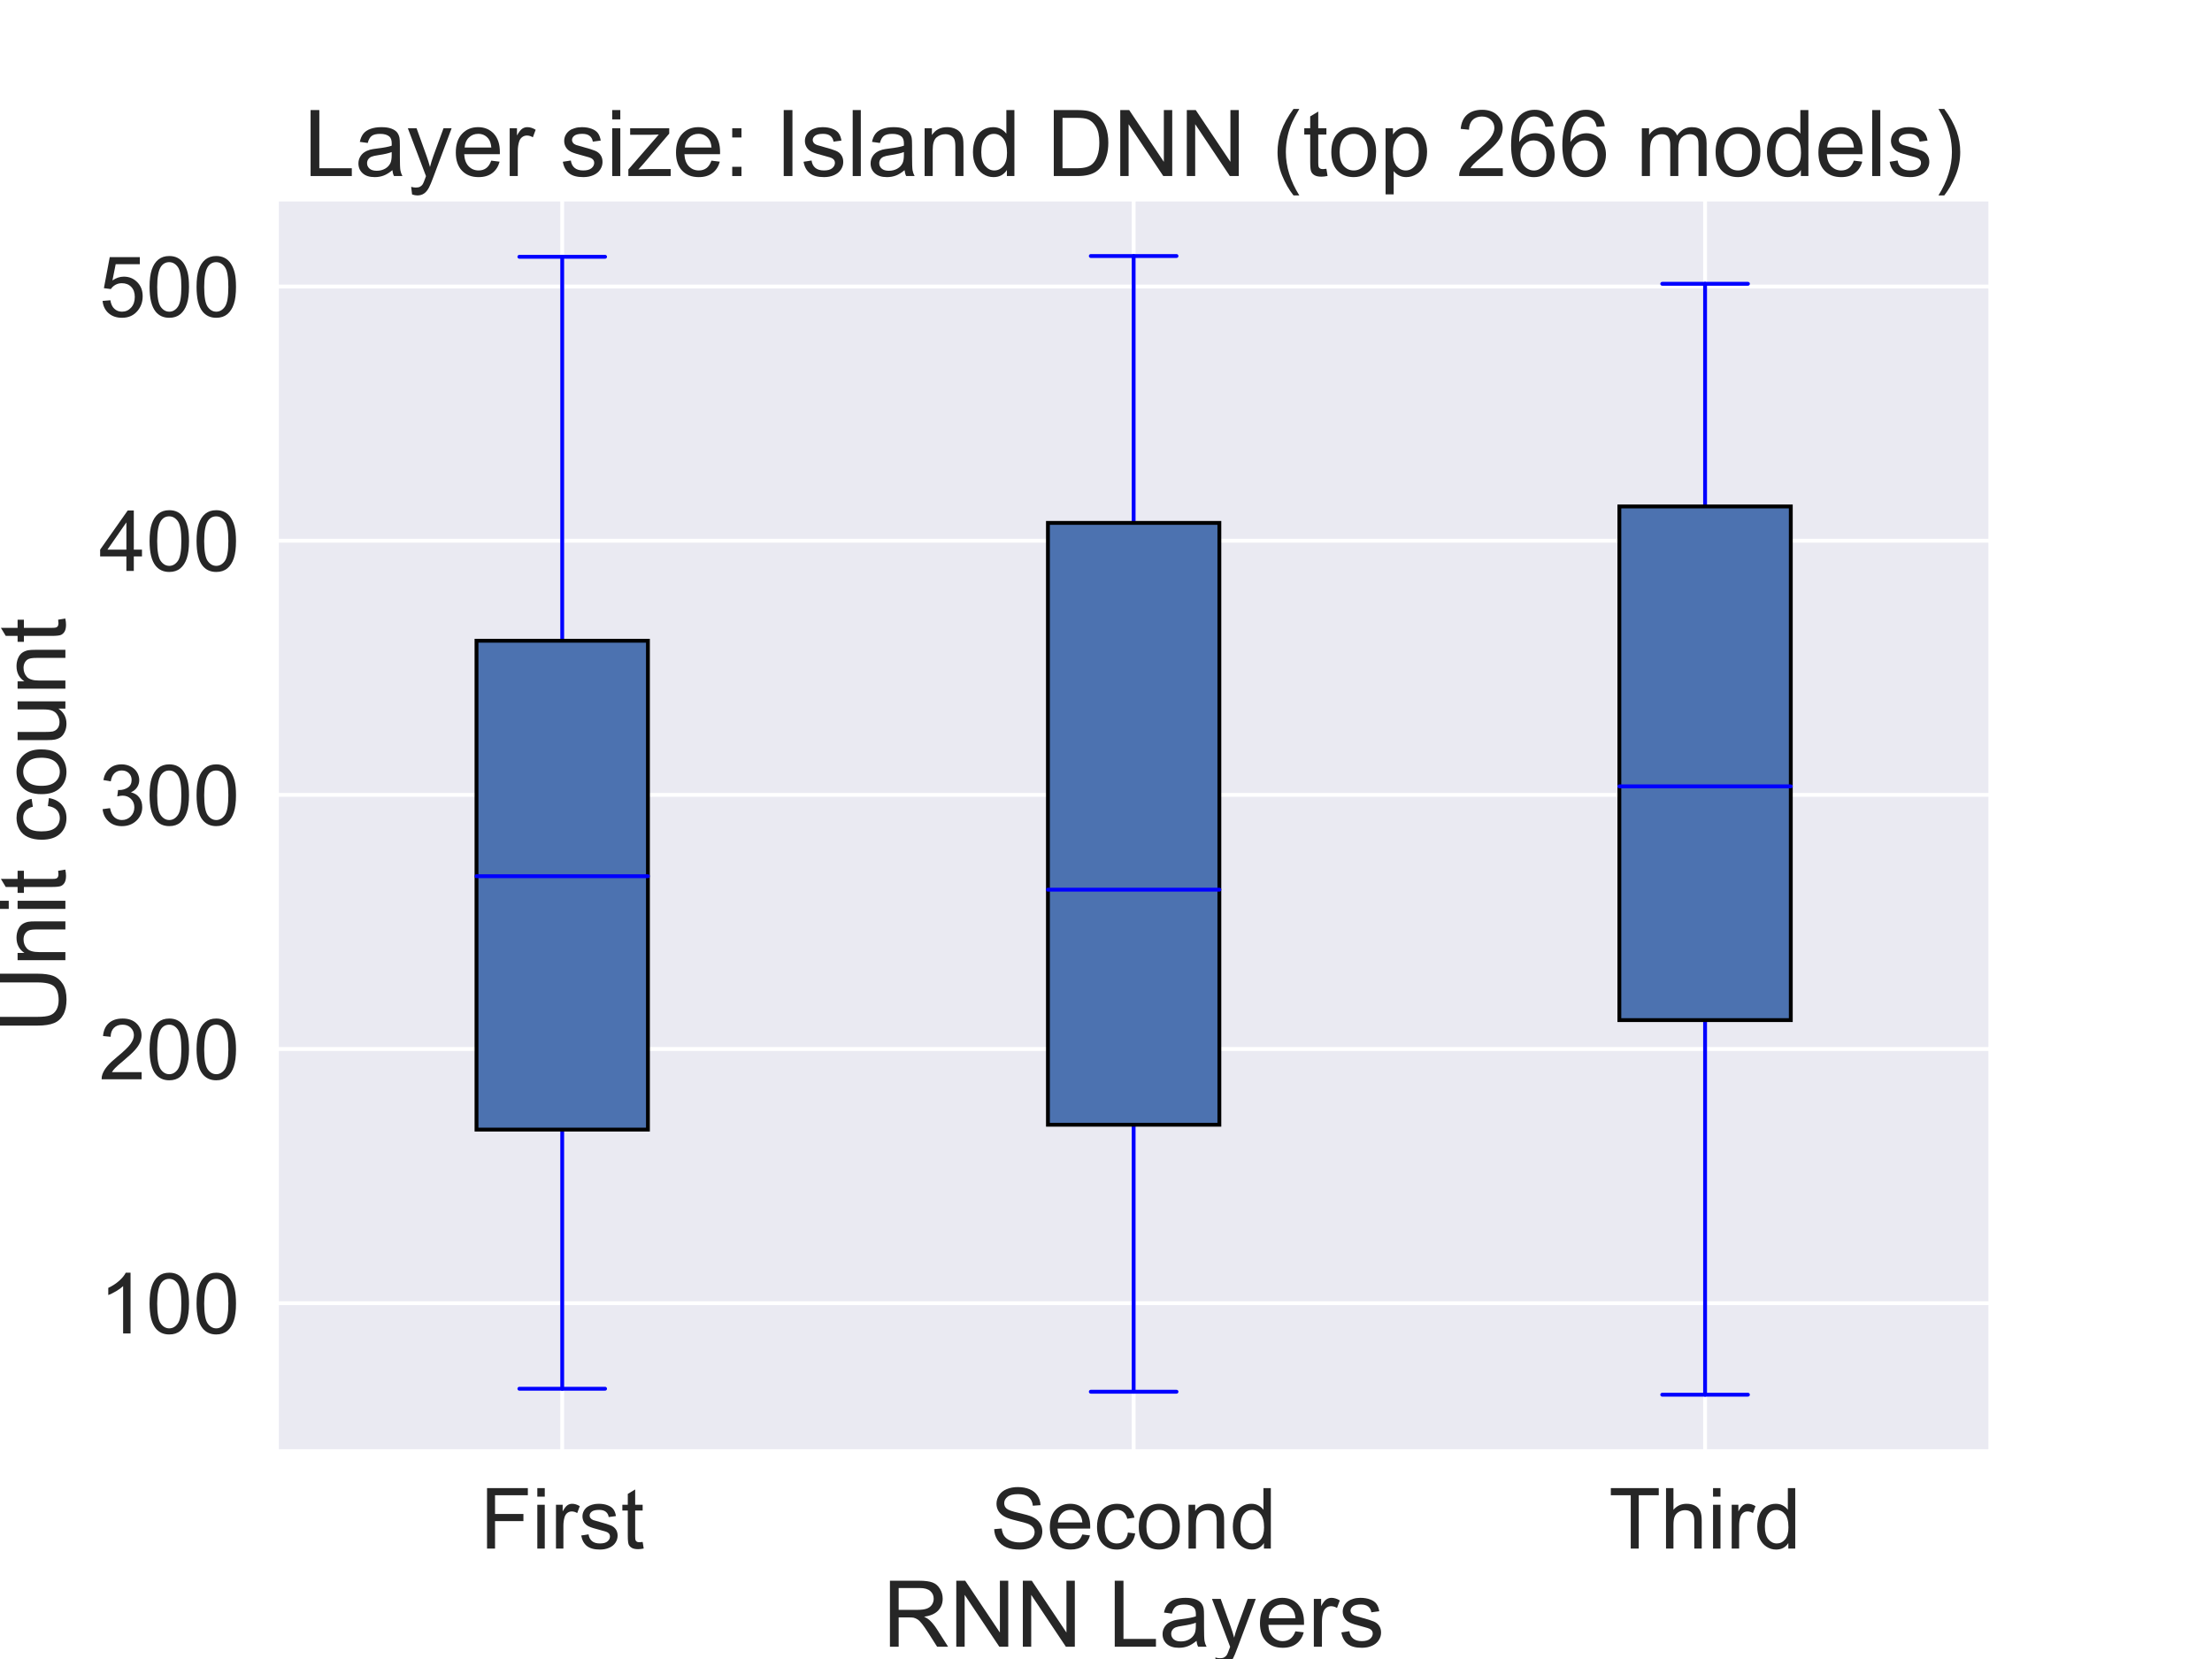
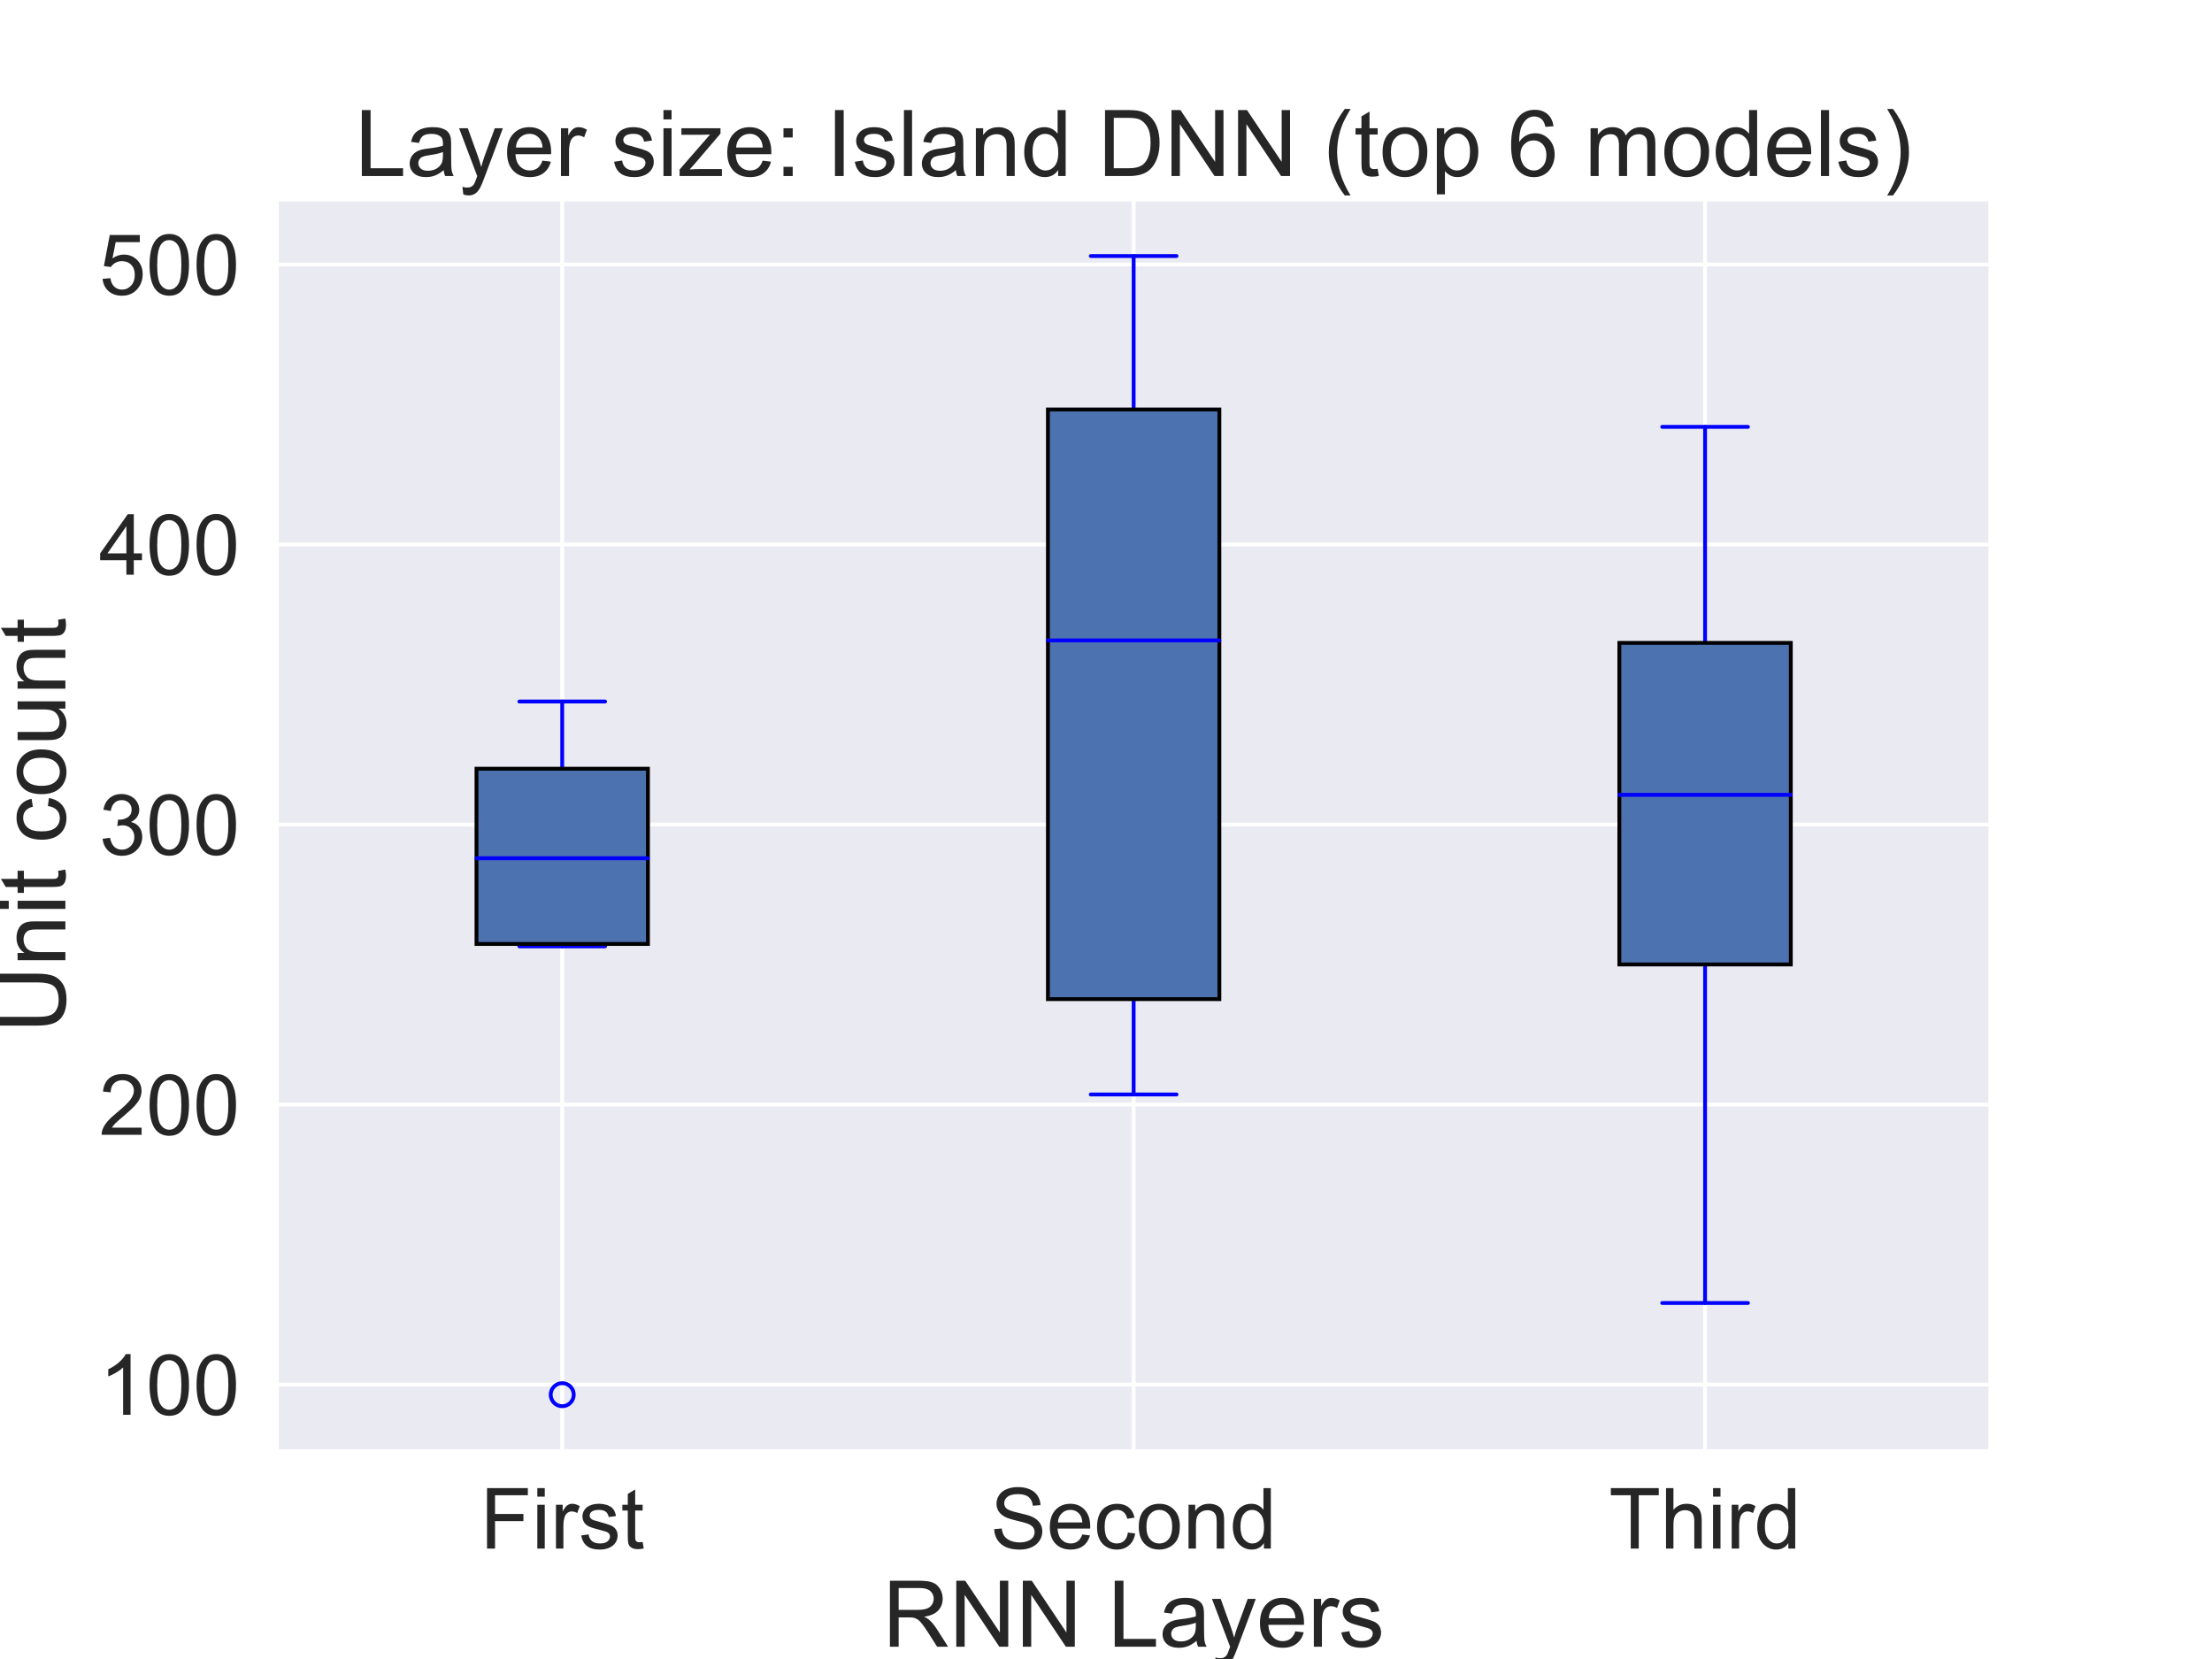
<svg xmlns="http://www.w3.org/2000/svg" xmlns:xlink="http://www.w3.org/1999/xlink" height="432pt" version="1.1" viewBox="0 0 576 432" width="576pt">
  <defs>
    <style type="text/css">*{stroke-linecap:butt;stroke-linejoin:round;}</style>
  </defs>
  <g id="figure_1">
    <g id="patch_1">
      <path d="M 0 432  L 576 432  L 576 0  L 0 0  z " style="fill:#ffffff;" />
    </g>
    <g id="axes_1">
      <g id="patch_2">
        <path d="M 72 378  L 518.4 378  L 518.4 51.84  L 72 51.84  z " style="fill:#eaeaf2;" />
      </g>
      <g id="matplotlib.axis_1">
        <g id="xtick_1">
          <g id="line2d_1">
-             <path clip-path="url(#p4e9b093d20)" d="M 146.4 378  L 146.4 51.84  " style="fill:none;stroke:#ffffff;stroke-linecap:round;" />
+             <path clip-path="url(#pc4a8651170)" d="M 146.4 378  L 146.4 51.84  " style="fill:none;stroke:#ffffff;stroke-linecap:round;" />
          </g>
          <g id="text_1">
            <g style="fill:#262626;" transform="translate(125.0187 403.2472)scale(0.22 -0.22)">
              <defs>
                <path d="M 8.203 0  L 8.203 71.578  L 56.5 71.578  L 56.5 63.141  L 17.672 63.141  L 17.672 40.969  L 51.266 40.969  L 51.266 32.516  L 17.672 32.516  L 17.672 0  z " id="ArialMT-70" />
                <path d="M 6.641 61.469  L 6.641 71.578  L 15.438 71.578  L 15.438 61.469  z M 6.641 0  L 6.641 51.859  L 15.438 51.859  L 15.438 0  z " id="ArialMT-105" />
                <path d="M 6.5 0  L 6.5 51.859  L 14.406 51.859  L 14.406 44  Q 17.438 49.516 20 51.266  Q 22.562 53.031 25.641 53.031  Q 30.078 53.031 34.672 50.203  L 31.641 42.047  Q 28.422 43.953 25.203 43.953  Q 22.312 43.953 20.016 42.219  Q 17.719 40.484 16.75 37.406  Q 15.281 32.719 15.281 27.156  L 15.281 0  z " id="ArialMT-114" />
                <path d="M 3.078 15.484  L 11.766 16.844  Q 12.5 11.625 15.844 8.844  Q 19.188 6.062 25.203 6.062  Q 31.25 6.062 34.172 8.516  Q 37.109 10.984 37.109 14.312  Q 37.109 17.281 34.516 19  Q 32.719 20.172 25.531 21.969  Q 15.875 24.422 12.141 26.203  Q 8.406 27.984 6.469 31.125  Q 4.547 34.281 4.547 38.094  Q 4.547 41.547 6.125 44.5  Q 7.719 47.469 10.453 49.422  Q 12.5 50.922 16.031 51.969  Q 19.578 53.031 23.641 53.031  Q 29.734 53.031 34.344 51.266  Q 38.969 49.516 41.156 46.5  Q 43.359 43.5 44.188 38.484  L 35.594 37.312  Q 35.016 41.312 32.203 43.547  Q 29.391 45.797 24.266 45.797  Q 18.219 45.797 15.625 43.797  Q 13.031 41.797 13.031 39.109  Q 13.031 37.406 14.109 36.031  Q 15.188 34.625 17.484 33.688  Q 18.797 33.203 25.25 31.453  Q 34.578 28.953 38.25 27.359  Q 41.938 25.781 44.031 22.75  Q 46.141 19.734 46.141 15.234  Q 46.141 10.844 43.578 6.953  Q 41.016 3.078 36.172 0.953  Q 31.344 -1.172 25.25 -1.172  Q 15.141 -1.172 9.844 3.031  Q 4.547 7.234 3.078 15.484  z " id="ArialMT-115" />
                <path d="M 25.781 7.859  L 27.047 0.094  Q 23.344 -0.688 20.406 -0.688  Q 15.625 -0.688 12.984 0.828  Q 10.359 2.344 9.281 4.812  Q 8.203 7.281 8.203 15.188  L 8.203 45.016  L 1.766 45.016  L 1.766 51.859  L 8.203 51.859  L 8.203 64.703  L 16.938 69.969  L 16.938 51.859  L 25.781 51.859  L 25.781 45.016  L 16.938 45.016  L 16.938 14.703  Q 16.938 10.938 17.406 9.859  Q 17.875 8.797 18.922 8.156  Q 19.969 7.516 21.922 7.516  Q 23.391 7.516 25.781 7.859  z " id="ArialMT-116" />
              </defs>
              <use xlink:href="#ArialMT-70" />
              <use x="61.084" xlink:href="#ArialMT-105" />
              <use x="83.301" xlink:href="#ArialMT-114" />
              <use x="116.602" xlink:href="#ArialMT-115" />
              <use x="166.602" xlink:href="#ArialMT-116" />
            </g>
          </g>
        </g>
        <g id="xtick_2">
          <g id="line2d_2">
-             <path clip-path="url(#p4e9b093d20)" d="M 295.2 378  L 295.2 51.84  " style="fill:none;stroke:#ffffff;stroke-linecap:round;" />
+             <path clip-path="url(#pc4a8651170)" d="M 295.2 378  L 295.2 51.84  " style="fill:none;stroke:#ffffff;stroke-linecap:round;" />
          </g>
          <g id="text_2">
            <g style="fill:#262626;" transform="translate(257.8945 403.2472)scale(0.22 -0.22)">
              <defs>
                <path d="M 4.5 23  L 13.422 23.781  Q 14.062 18.406 16.375 14.969  Q 18.703 11.531 23.578 9.406  Q 28.469 7.281 34.578 7.281  Q 39.984 7.281 44.141 8.891  Q 48.297 10.5 50.312 13.297  Q 52.344 16.109 52.344 19.438  Q 52.344 22.797 50.391 25.312  Q 48.438 27.828 43.953 29.547  Q 41.062 30.672 31.203 33.031  Q 21.344 35.406 17.391 37.5  Q 12.25 40.188 9.734 44.156  Q 7.234 48.141 7.234 53.078  Q 7.234 58.5 10.297 63.203  Q 13.375 67.922 19.281 70.359  Q 25.203 72.797 32.422 72.797  Q 40.375 72.797 46.453 70.234  Q 52.547 67.672 55.812 62.688  Q 59.078 57.719 59.328 51.422  L 50.25 50.734  Q 49.516 57.516 45.281 60.984  Q 41.062 64.453 32.812 64.453  Q 24.219 64.453 20.281 61.297  Q 16.359 58.156 16.359 53.719  Q 16.359 49.859 19.141 47.359  Q 21.875 44.875 33.422 42.266  Q 44.969 39.656 49.266 37.703  Q 55.516 34.812 58.484 30.391  Q 61.469 25.984 61.469 20.219  Q 61.469 14.5 58.203 9.438  Q 54.938 4.391 48.797 1.578  Q 42.672 -1.219 35.016 -1.219  Q 25.297 -1.219 18.719 1.609  Q 12.156 4.438 8.422 10.125  Q 4.688 15.828 4.5 23  z " id="ArialMT-83" />
                <path d="M 42.094 16.703  L 51.172 15.578  Q 49.031 7.625 43.219 3.219  Q 37.406 -1.172 28.375 -1.172  Q 17 -1.172 10.328 5.828  Q 3.656 12.844 3.656 25.484  Q 3.656 38.578 10.391 45.797  Q 17.141 53.031 27.875 53.031  Q 38.281 53.031 44.875 45.953  Q 51.469 38.875 51.469 26.031  Q 51.469 25.25 51.422 23.688  L 12.75 23.688  Q 13.234 15.141 17.578 10.594  Q 21.922 6.062 28.422 6.062  Q 33.25 6.062 36.672 8.594  Q 40.094 11.141 42.094 16.703  z M 13.234 30.906  L 42.188 30.906  Q 41.609 37.453 38.875 40.719  Q 34.672 45.797 27.984 45.797  Q 21.922 45.797 17.797 41.75  Q 13.672 37.703 13.234 30.906  z " id="ArialMT-101" />
                <path d="M 40.438 19  L 49.078 17.875  Q 47.656 8.938 41.812 3.875  Q 35.984 -1.172 27.484 -1.172  Q 16.844 -1.172 10.375 5.781  Q 3.906 12.75 3.906 25.734  Q 3.906 34.125 6.688 40.422  Q 9.469 46.734 15.156 49.875  Q 20.844 53.031 27.547 53.031  Q 35.984 53.031 41.359 48.75  Q 46.734 44.484 48.25 36.625  L 39.703 35.297  Q 38.484 40.531 35.375 43.156  Q 32.281 45.797 27.875 45.797  Q 21.234 45.797 17.078 41.031  Q 12.938 36.281 12.938 25.984  Q 12.938 15.531 16.938 10.797  Q 20.953 6.062 27.391 6.062  Q 32.562 6.062 36.031 9.234  Q 39.5 12.406 40.438 19  z " id="ArialMT-99" />
                <path d="M 3.328 25.922  Q 3.328 40.328 11.328 47.266  Q 18.016 53.031 27.641 53.031  Q 38.328 53.031 45.109 46.016  Q 51.906 39.016 51.906 26.656  Q 51.906 16.656 48.906 10.906  Q 45.906 5.172 40.156 2  Q 34.422 -1.172 27.641 -1.172  Q 16.75 -1.172 10.031 5.812  Q 3.328 12.797 3.328 25.922  z M 12.359 25.922  Q 12.359 15.969 16.703 11.016  Q 21.047 6.062 27.641 6.062  Q 34.188 6.062 38.531 11.031  Q 42.875 16.016 42.875 26.219  Q 42.875 35.844 38.5 40.797  Q 34.125 45.75 27.641 45.75  Q 21.047 45.75 16.703 40.812  Q 12.359 35.891 12.359 25.922  z " id="ArialMT-111" />
                <path d="M 6.594 0  L 6.594 51.859  L 14.5 51.859  L 14.5 44.484  Q 20.219 53.031 31 53.031  Q 35.688 53.031 39.625 51.344  Q 43.562 49.656 45.516 46.922  Q 47.469 44.188 48.25 40.438  Q 48.734 37.984 48.734 31.891  L 48.734 0  L 39.938 0  L 39.938 31.547  Q 39.938 36.922 38.906 39.578  Q 37.891 42.234 35.281 43.812  Q 32.672 45.406 29.156 45.406  Q 23.531 45.406 19.453 41.844  Q 15.375 38.281 15.375 28.328  L 15.375 0  z " id="ArialMT-110" />
                <path d="M 40.234 0  L 40.234 6.547  Q 35.297 -1.172 25.734 -1.172  Q 19.531 -1.172 14.328 2.25  Q 9.125 5.672 6.266 11.797  Q 3.422 17.922 3.422 25.875  Q 3.422 33.641 6 39.969  Q 8.594 46.297 13.766 49.656  Q 18.953 53.031 25.344 53.031  Q 30.031 53.031 33.688 51.047  Q 37.359 49.078 39.656 45.906  L 39.656 71.578  L 48.391 71.578  L 48.391 0  z M 12.453 25.875  Q 12.453 15.922 16.641 10.984  Q 20.844 6.062 26.562 6.062  Q 32.328 6.062 36.344 10.766  Q 40.375 15.484 40.375 25.141  Q 40.375 35.797 36.266 40.766  Q 32.172 45.75 26.172 45.75  Q 20.312 45.75 16.375 40.969  Q 12.453 36.188 12.453 25.875  z " id="ArialMT-100" />
              </defs>
              <use xlink:href="#ArialMT-83" />
              <use x="66.699" xlink:href="#ArialMT-101" />
              <use x="122.314" xlink:href="#ArialMT-99" />
              <use x="172.314" xlink:href="#ArialMT-111" />
              <use x="227.93" xlink:href="#ArialMT-110" />
              <use x="283.545" xlink:href="#ArialMT-100" />
            </g>
          </g>
        </g>
        <g id="xtick_3">
          <g id="line2d_3">
-             <path clip-path="url(#p4e9b093d20)" d="M 444 378  L 444 51.84  " style="fill:none;stroke:#ffffff;stroke-linecap:round;" />
+             <path clip-path="url(#pc4a8651170)" d="M 444 378  L 444 51.84  " style="fill:none;stroke:#ffffff;stroke-linecap:round;" />
          </g>
          <g id="text_3">
            <g style="fill:#262626;" transform="translate(418.9406 403.2472)scale(0.22 -0.22)">
              <defs>
                <path d="M 25.922 0  L 25.922 63.141  L 2.344 63.141  L 2.344 71.578  L 59.078 71.578  L 59.078 63.141  L 35.406 63.141  L 35.406 0  z " id="ArialMT-84" />
                <path d="M 6.594 0  L 6.594 71.578  L 15.375 71.578  L 15.375 45.906  Q 21.531 53.031 30.906 53.031  Q 36.672 53.031 40.922 50.75  Q 45.172 48.484 47 44.484  Q 48.828 40.484 48.828 32.859  L 48.828 0  L 40.047 0  L 40.047 32.859  Q 40.047 39.453 37.188 42.453  Q 34.328 45.453 29.109 45.453  Q 25.203 45.453 21.75 43.422  Q 18.312 41.406 16.844 37.938  Q 15.375 34.469 15.375 28.375  L 15.375 0  z " id="ArialMT-104" />
              </defs>
              <use xlink:href="#ArialMT-84" />
              <use x="61.084" xlink:href="#ArialMT-104" />
              <use x="116.699" xlink:href="#ArialMT-105" />
              <use x="138.916" xlink:href="#ArialMT-114" />
              <use x="172.217" xlink:href="#ArialMT-100" />
            </g>
          </g>
        </g>
        <g id="text_4">
          <g style="fill:#262626;" transform="translate(229.8525 428.7984)scale(0.24 -0.24)">
            <defs>
              <path d="M 7.859 0  L 7.859 71.578  L 39.594 71.578  Q 49.172 71.578 54.141 69.641  Q 59.125 67.719 62.109 62.828  Q 65.094 57.953 65.094 52.047  Q 65.094 44.438 60.156 39.203  Q 55.219 33.984 44.922 32.562  Q 48.688 30.766 50.641 29  Q 54.781 25.203 58.5 19.484  L 70.953 0  L 59.031 0  L 49.562 14.891  Q 45.406 21.344 42.719 24.75  Q 40.047 28.172 37.922 29.531  Q 35.797 30.906 33.594 31.453  Q 31.984 31.781 28.328 31.781  L 17.328 31.781  L 17.328 0  z M 17.328 39.984  L 37.703 39.984  Q 44.188 39.984 47.844 41.328  Q 51.516 42.672 53.422 45.625  Q 55.328 48.578 55.328 52.047  Q 55.328 57.125 51.641 60.391  Q 47.953 63.672 39.984 63.672  L 17.328 63.672  z " id="ArialMT-82" />
              <path d="M 7.625 0  L 7.625 71.578  L 17.328 71.578  L 54.938 15.375  L 54.938 71.578  L 64.016 71.578  L 64.016 0  L 54.297 0  L 16.703 56.25  L 16.703 0  z " id="ArialMT-78" />
              <path id="ArialMT-32" />
              <path d="M 7.328 0  L 7.328 71.578  L 16.797 71.578  L 16.797 8.453  L 52.047 8.453  L 52.047 0  z " id="ArialMT-76" />
              <path d="M 40.438 6.391  Q 35.547 2.25 31.031 0.531  Q 26.516 -1.172 21.344 -1.172  Q 12.797 -1.172 8.203 3  Q 3.609 7.172 3.609 13.672  Q 3.609 17.484 5.344 20.625  Q 7.078 23.781 9.891 25.688  Q 12.703 27.594 16.219 28.562  Q 18.797 29.25 24.031 29.891  Q 34.672 31.156 39.703 32.906  Q 39.75 34.719 39.75 35.203  Q 39.75 40.578 37.25 42.781  Q 33.891 45.75 27.25 45.75  Q 21.047 45.75 18.094 43.578  Q 15.141 41.406 13.719 35.891  L 5.125 37.062  Q 6.297 42.578 8.984 45.969  Q 11.672 49.359 16.75 51.188  Q 21.828 53.031 28.516 53.031  Q 35.156 53.031 39.297 51.469  Q 43.453 49.906 45.406 47.531  Q 47.359 45.172 48.141 41.547  Q 48.578 39.312 48.578 33.453  L 48.578 21.734  Q 48.578 9.469 49.141 6.219  Q 49.703 2.984 51.375 0  L 42.188 0  Q 40.828 2.734 40.438 6.391  z M 39.703 26.031  Q 34.906 24.078 25.344 22.703  Q 19.922 21.922 17.672 20.938  Q 15.438 19.969 14.203 18.094  Q 12.984 16.219 12.984 13.922  Q 12.984 10.406 15.641 8.062  Q 18.312 5.719 23.438 5.719  Q 28.516 5.719 32.469 7.938  Q 36.422 10.156 38.281 14.016  Q 39.703 17 39.703 22.797  z " id="ArialMT-97" />
              <path d="M 6.203 -19.969  L 5.219 -11.719  Q 8.109 -12.5 10.25 -12.5  Q 13.188 -12.5 14.938 -11.516  Q 16.703 -10.547 17.828 -8.797  Q 18.656 -7.469 20.516 -2.25  Q 20.75 -1.516 21.297 -0.094  L 1.609 51.859  L 11.078 51.859  L 21.875 21.828  Q 23.969 16.109 25.641 9.812  Q 27.156 15.875 29.25 21.625  L 40.328 51.859  L 49.125 51.859  L 29.391 -0.875  Q 26.219 -9.422 24.469 -12.641  Q 22.125 -17 19.094 -19.016  Q 16.062 -21.047 11.859 -21.047  Q 9.328 -21.047 6.203 -19.969  z " id="ArialMT-121" />
            </defs>
            <use xlink:href="#ArialMT-82" />
            <use x="72.217" xlink:href="#ArialMT-78" />
            <use x="144.434" xlink:href="#ArialMT-78" />
            <use x="216.65" xlink:href="#ArialMT-32" />
            <use x="244.434" xlink:href="#ArialMT-76" />
            <use x="300.049" xlink:href="#ArialMT-97" />
            <use x="355.664" xlink:href="#ArialMT-121" />
            <use x="405.664" xlink:href="#ArialMT-101" />
            <use x="461.279" xlink:href="#ArialMT-114" />
            <use x="494.58" xlink:href="#ArialMT-115" />
          </g>
        </g>
      </g>
      <g id="matplotlib.axis_2">
        <g id="ytick_1">
          <g id="line2d_4">
-             <path clip-path="url(#p4e9b093d20)" d="M 72 339.348  L 518.4 339.348  " style="fill:none;stroke:#ffffff;stroke-linecap:round;" />
+             <path clip-path="url(#pc4a8651170)" d="M 72 360.537  L 518.4 360.537  " style="fill:none;stroke:#ffffff;stroke-linecap:round;" />
          </g>
          <g id="text_5">
-             <g style="fill:#262626;" transform="translate(25.79781 347.2215)scale(0.22 -0.22)">
+             <g style="fill:#262626;" transform="translate(25.79781 368.4102)scale(0.22 -0.22)">
              <defs>
                <path d="M 37.25 0  L 28.469 0  L 28.469 56  Q 25.297 52.984 20.141 49.953  Q 14.984 46.922 10.891 45.406  L 10.891 53.906  Q 18.266 57.375 23.781 62.297  Q 29.297 67.234 31.594 71.875  L 37.25 71.875  z " id="ArialMT-49" />
                <path d="M 4.156 35.297  Q 4.156 48 6.766 55.734  Q 9.375 63.484 14.516 67.672  Q 19.672 71.875 27.484 71.875  Q 33.25 71.875 37.594 69.547  Q 41.938 67.234 44.766 62.859  Q 47.609 58.5 49.219 52.219  Q 50.828 45.953 50.828 35.297  Q 50.828 22.703 48.234 14.969  Q 45.656 7.234 40.5 3  Q 35.359 -1.219 27.484 -1.219  Q 17.141 -1.219 11.234 6.203  Q 4.156 15.141 4.156 35.297  z M 13.188 35.297  Q 13.188 17.672 17.312 11.828  Q 21.438 6 27.484 6  Q 33.547 6 37.672 11.859  Q 41.797 17.719 41.797 35.297  Q 41.797 52.984 37.672 58.781  Q 33.547 64.594 27.391 64.594  Q 21.344 64.594 17.719 59.469  Q 13.188 52.938 13.188 35.297  z " id="ArialMT-48" />
              </defs>
              <use xlink:href="#ArialMT-49" />
              <use x="55.615" xlink:href="#ArialMT-48" />
              <use x="111.23" xlink:href="#ArialMT-48" />
            </g>
          </g>
        </g>
        <g id="ytick_2">
          <g id="line2d_5">
-             <path clip-path="url(#p4e9b093d20)" d="M 72 273.163  L 518.4 273.163  " style="fill:none;stroke:#ffffff;stroke-linecap:round;" />
+             <path clip-path="url(#pc4a8651170)" d="M 72 287.618  L 518.4 287.618  " style="fill:none;stroke:#ffffff;stroke-linecap:round;" />
          </g>
          <g id="text_6">
-             <g style="fill:#262626;" transform="translate(25.79781 281.0365)scale(0.22 -0.22)">
+             <g style="fill:#262626;" transform="translate(25.79781 295.4916)scale(0.22 -0.22)">
              <defs>
                <path d="M 50.344 8.453  L 50.344 0  L 3.031 0  Q 2.938 3.172 4.047 6.109  Q 5.859 10.938 9.828 15.625  Q 13.812 20.312 21.344 26.469  Q 33.016 36.031 37.109 41.625  Q 41.219 47.219 41.219 52.203  Q 41.219 57.422 37.469 61  Q 33.734 64.594 27.734 64.594  Q 21.391 64.594 17.578 60.781  Q 13.766 56.984 13.719 50.25  L 4.688 51.172  Q 5.609 61.281 11.656 66.578  Q 17.719 71.875 27.938 71.875  Q 38.234 71.875 44.234 66.156  Q 50.25 60.453 50.25 52  Q 50.25 47.703 48.484 43.547  Q 46.734 39.406 42.656 34.812  Q 38.578 30.219 29.109 22.219  Q 21.188 15.578 18.938 13.203  Q 16.703 10.844 15.234 8.453  z " id="ArialMT-50" />
              </defs>
              <use xlink:href="#ArialMT-50" />
              <use x="55.615" xlink:href="#ArialMT-48" />
              <use x="111.23" xlink:href="#ArialMT-48" />
            </g>
          </g>
        </g>
        <g id="ytick_3">
          <g id="line2d_6">
-             <path clip-path="url(#p4e9b093d20)" d="M 72 206.978  L 518.4 206.978  " style="fill:none;stroke:#ffffff;stroke-linecap:round;" />
+             <path clip-path="url(#pc4a8651170)" d="M 72 214.699  L 518.4 214.699  " style="fill:none;stroke:#ffffff;stroke-linecap:round;" />
          </g>
          <g id="text_7">
-             <g style="fill:#262626;" transform="translate(25.79781 214.8514)scale(0.22 -0.22)">
+             <g style="fill:#262626;" transform="translate(25.79781 222.5729)scale(0.22 -0.22)">
              <defs>
                <path d="M 4.203 18.891  L 12.984 20.062  Q 14.5 12.594 18.141 9.297  Q 21.781 6 27 6  Q 33.203 6 37.469 10.297  Q 41.75 14.594 41.75 20.953  Q 41.75 27 37.797 30.922  Q 33.844 34.859 27.734 34.859  Q 25.25 34.859 21.531 33.891  L 22.516 41.609  Q 23.391 41.5 23.922 41.5  Q 29.547 41.5 34.031 44.422  Q 38.531 47.359 38.531 53.469  Q 38.531 58.297 35.25 61.469  Q 31.984 64.656 26.812 64.656  Q 21.688 64.656 18.266 61.422  Q 14.844 58.203 13.875 51.766  L 5.078 53.328  Q 6.688 62.156 12.391 67.016  Q 18.109 71.875 26.609 71.875  Q 32.469 71.875 37.391 69.359  Q 42.328 66.844 44.938 62.5  Q 47.562 58.156 47.562 53.266  Q 47.562 48.641 45.062 44.828  Q 42.578 41.016 37.703 38.766  Q 44.047 37.312 47.562 32.688  Q 51.078 28.078 51.078 21.141  Q 51.078 11.766 44.234 5.25  Q 37.406 -1.266 26.953 -1.266  Q 17.531 -1.266 11.297 4.344  Q 5.078 9.969 4.203 18.891  z " id="ArialMT-51" />
              </defs>
              <use xlink:href="#ArialMT-51" />
              <use x="55.615" xlink:href="#ArialMT-48" />
              <use x="111.23" xlink:href="#ArialMT-48" />
            </g>
          </g>
        </g>
        <g id="ytick_4">
          <g id="line2d_7">
-             <path clip-path="url(#p4e9b093d20)" d="M 72 140.793  L 518.4 140.793  " style="fill:none;stroke:#ffffff;stroke-linecap:round;" />
+             <path clip-path="url(#pc4a8651170)" d="M 72 141.781  L 518.4 141.781  " style="fill:none;stroke:#ffffff;stroke-linecap:round;" />
          </g>
          <g id="text_8">
-             <g style="fill:#262626;" transform="translate(25.79781 148.6663)scale(0.22 -0.22)">
+             <g style="fill:#262626;" transform="translate(25.79781 149.6543)scale(0.22 -0.22)">
              <defs>
                <path d="M 32.328 0  L 32.328 17.141  L 1.266 17.141  L 1.266 25.203  L 33.938 71.578  L 41.109 71.578  L 41.109 25.203  L 50.781 25.203  L 50.781 17.141  L 41.109 17.141  L 41.109 0  z M 32.328 25.203  L 32.328 57.469  L 9.906 25.203  z " id="ArialMT-52" />
              </defs>
              <use xlink:href="#ArialMT-52" />
              <use x="55.615" xlink:href="#ArialMT-48" />
              <use x="111.23" xlink:href="#ArialMT-48" />
            </g>
          </g>
        </g>
        <g id="ytick_5">
          <g id="line2d_8">
-             <path clip-path="url(#p4e9b093d20)" d="M 72 74.608  L 518.4 74.608  " style="fill:none;stroke:#ffffff;stroke-linecap:round;" />
+             <path clip-path="url(#pc4a8651170)" d="M 72 68.862  L 518.4 68.862  " style="fill:none;stroke:#ffffff;stroke-linecap:round;" />
          </g>
          <g id="text_9">
-             <g style="fill:#262626;" transform="translate(25.79781 82.48126)scale(0.22 -0.22)">
+             <g style="fill:#262626;" transform="translate(25.79781 76.73567)scale(0.22 -0.22)">
              <defs>
                <path d="M 4.156 18.75  L 13.375 19.531  Q 14.406 12.797 18.141 9.391  Q 21.875 6 27.156 6  Q 33.5 6 37.891 10.781  Q 42.281 15.578 42.281 23.484  Q 42.281 31 38.062 35.344  Q 33.844 39.703 27 39.703  Q 22.75 39.703 19.328 37.766  Q 15.922 35.844 13.969 32.766  L 5.719 33.844  L 12.641 70.609  L 48.25 70.609  L 48.25 62.203  L 19.672 62.203  L 15.828 42.969  Q 22.266 47.469 29.344 47.469  Q 38.719 47.469 45.156 40.969  Q 51.609 34.469 51.609 24.266  Q 51.609 14.547 45.953 7.469  Q 39.062 -1.219 27.156 -1.219  Q 17.391 -1.219 11.203 4.25  Q 5.031 9.719 4.156 18.75  z " id="ArialMT-53" />
              </defs>
              <use xlink:href="#ArialMT-53" />
              <use x="55.615" xlink:href="#ArialMT-48" />
              <use x="111.23" xlink:href="#ArialMT-48" />
            </g>
          </g>
        </g>
        <g id="text_10">
          <g style="fill:#262626;" transform="translate(17.02781 268.9463)rotate(-90)scale(0.24 -0.24)">
            <defs>
              <path d="M 54.688 71.578  L 64.156 71.578  L 64.156 30.219  Q 64.156 19.438 61.719 13.078  Q 59.281 6.734 52.906 2.75  Q 46.531 -1.219 36.188 -1.219  Q 26.125 -1.219 19.719 2.25  Q 13.328 5.719 10.594 12.281  Q 7.859 18.844 7.859 30.219  L 7.859 71.578  L 17.328 71.578  L 17.328 30.281  Q 17.328 20.953 19.062 16.531  Q 20.797 12.109 25.016 9.719  Q 29.25 7.328 35.359 7.328  Q 45.797 7.328 50.234 12.062  Q 54.688 16.797 54.688 30.281  z " id="ArialMT-85" />
              <path d="M 40.578 0  L 40.578 7.625  Q 34.516 -1.172 24.125 -1.172  Q 19.531 -1.172 15.547 0.578  Q 11.578 2.344 9.641 5  Q 7.719 7.672 6.938 11.531  Q 6.391 14.109 6.391 19.734  L 6.391 51.859  L 15.188 51.859  L 15.188 23.094  Q 15.188 16.219 15.719 13.812  Q 16.547 10.359 19.234 8.375  Q 21.922 6.391 25.875 6.391  Q 29.828 6.391 33.297 8.422  Q 36.766 10.453 38.203 13.938  Q 39.656 17.438 39.656 24.078  L 39.656 51.859  L 48.438 51.859  L 48.438 0  z " id="ArialMT-117" />
            </defs>
            <use xlink:href="#ArialMT-85" />
            <use x="72.217" xlink:href="#ArialMT-110" />
            <use x="127.832" xlink:href="#ArialMT-105" />
            <use x="150.049" xlink:href="#ArialMT-116" />
            <use x="177.832" xlink:href="#ArialMT-32" />
            <use x="205.615" xlink:href="#ArialMT-99" />
            <use x="255.615" xlink:href="#ArialMT-111" />
            <use x="311.23" xlink:href="#ArialMT-117" />
            <use x="366.846" xlink:href="#ArialMT-110" />
            <use x="422.461" xlink:href="#ArialMT-116" />
          </g>
        </g>
      </g>
      <g id="line2d_9">
-         <path clip-path="url(#p4e9b093d20)" d="M 146.4 294.143  L 146.4 361.624  " style="fill:none;stroke:#0000ff;stroke-linecap:round;" />
+         <path clip-path="url(#pc4a8651170)" d="M 146.4 245.803  L 146.4 246.423  " style="fill:none;stroke:#0000ff;stroke-linecap:round;" />
      </g>
      <g id="line2d_10">
-         <path clip-path="url(#p4e9b093d20)" d="M 146.4 166.848  L 146.4 66.864  " style="fill:none;stroke:#0000ff;stroke-linecap:round;" />
+         <path clip-path="url(#pc4a8651170)" d="M 146.4 200.174  L 146.4 182.674  " style="fill:none;stroke:#0000ff;stroke-linecap:round;" />
      </g>
      <g id="line2d_11">
-         <path clip-path="url(#p4e9b093d20)" d="M 135.24 361.624  L 157.56 361.624  " style="fill:none;stroke:#0000ff;stroke-linecap:round;" />
+         <path clip-path="url(#pc4a8651170)" d="M 135.24 246.423  L 157.56 246.423  " style="fill:none;stroke:#0000ff;stroke-linecap:round;" />
      </g>
      <g id="line2d_12">
-         <path clip-path="url(#p4e9b093d20)" d="M 135.24 66.864  L 157.56 66.864  " style="fill:none;stroke:#0000ff;stroke-linecap:round;" />
-       </g>
-       <g id="line2d_13" />
+         <path clip-path="url(#pc4a8651170)" d="M 135.24 182.674  L 157.56 182.674  " style="fill:none;stroke:#0000ff;stroke-linecap:round;" />
+       </g>
+       <g id="line2d_13">
+         <defs>
+           <path d="M 0 3  C 0.796 3 1.559 2.684 2.121 2.121  C 2.684 1.559 3 0.796 3 0  C 3 -0.796 2.684 -1.559 2.121 -2.121  C 1.559 -2.684 0.796 -3 0 -3  C -0.796 -3 -1.559 -2.684 -2.121 -2.121  C -2.684 -1.559 -3 -0.796 -3 0  C -3 0.796 -2.684 1.559 -2.121 2.121  C -1.559 2.684 -0.796 3 0 3  z " id="mc156e693d0" style="stroke:#0000ff;" />
+         </defs>
+         <g clip-path="url(#pc4a8651170)">
+           <use style="fill-opacity:0;stroke:#0000ff;" x="146.4" xlink:href="#mc156e693d0" y="363.175" />
+         </g>
+       </g>
      <g id="line2d_14">
-         <path clip-path="url(#p4e9b093d20)" d="M 295.2 292.878  L 295.2 362.403  " style="fill:none;stroke:#0000ff;stroke-linecap:round;" />
+         <path clip-path="url(#pc4a8651170)" d="M 295.2 260.171  L 295.2 284.999  " style="fill:none;stroke:#0000ff;stroke-linecap:round;" />
      </g>
      <g id="line2d_15">
-         <path clip-path="url(#p4e9b093d20)" d="M 295.2 136.16  L 295.2 66.665  " style="fill:none;stroke:#0000ff;stroke-linecap:round;" />
+         <path clip-path="url(#pc4a8651170)" d="M 295.2 106.627  L 295.2 66.665  " style="fill:none;stroke:#0000ff;stroke-linecap:round;" />
      </g>
      <g id="line2d_16">
-         <path clip-path="url(#p4e9b093d20)" d="M 284.04 362.403  L 306.36 362.403  " style="fill:none;stroke:#0000ff;stroke-linecap:round;" />
+         <path clip-path="url(#pc4a8651170)" d="M 284.04 284.999  L 306.36 284.999  " style="fill:none;stroke:#0000ff;stroke-linecap:round;" />
      </g>
      <g id="line2d_17">
-         <path clip-path="url(#p4e9b093d20)" d="M 284.04 66.665  L 306.36 66.665  " style="fill:none;stroke:#0000ff;stroke-linecap:round;" />
+         <path clip-path="url(#pc4a8651170)" d="M 284.04 66.665  L 306.36 66.665  " style="fill:none;stroke:#0000ff;stroke-linecap:round;" />
      </g>
      <g id="line2d_18" />
      <g id="line2d_19">
-         <path clip-path="url(#p4e9b093d20)" d="M 444 265.635  L 444 363.175  " style="fill:none;stroke:#0000ff;stroke-linecap:round;" />
+         <path clip-path="url(#pc4a8651170)" d="M 444 251.146  L 444 339.293  " style="fill:none;stroke:#0000ff;stroke-linecap:round;" />
      </g>
      <g id="line2d_20">
-         <path clip-path="url(#p4e9b093d20)" d="M 444 131.877  L 444 73.897  " style="fill:none;stroke:#0000ff;stroke-linecap:round;" />
+         <path clip-path="url(#pc4a8651170)" d="M 444 167.409  L 444 111.155  " style="fill:none;stroke:#0000ff;stroke-linecap:round;" />
      </g>
      <g id="line2d_21">
-         <path clip-path="url(#p4e9b093d20)" d="M 432.84 363.175  L 455.16 363.175  " style="fill:none;stroke:#0000ff;stroke-linecap:round;" />
+         <path clip-path="url(#pc4a8651170)" d="M 432.84 339.293  L 455.16 339.293  " style="fill:none;stroke:#0000ff;stroke-linecap:round;" />
      </g>
      <g id="line2d_22">
-         <path clip-path="url(#p4e9b093d20)" d="M 432.84 73.897  L 455.16 73.897  " style="fill:none;stroke:#0000ff;stroke-linecap:round;" />
+         <path clip-path="url(#pc4a8651170)" d="M 432.84 111.155  L 455.16 111.155  " style="fill:none;stroke:#0000ff;stroke-linecap:round;" />
      </g>
      <g id="line2d_23" />
      <g id="patch_3">
-         <path clip-path="url(#p4e9b093d20)" d="M 124.08 294.143  L 168.72 294.143  L 168.72 166.848  L 124.08 166.848  L 124.08 294.143  z " style="fill:#4c72b0;stroke:#000000;stroke-linejoin:miter;" />
+         <path clip-path="url(#pc4a8651170)" d="M 124.08 245.803  L 168.72 245.803  L 168.72 200.174  L 124.08 200.174  L 124.08 245.803  z " style="fill:#4c72b0;stroke:#000000;stroke-linejoin:miter;" />
      </g>
      <g id="patch_4">
-         <path clip-path="url(#p4e9b093d20)" d="M 272.88 292.878  L 317.52 292.878  L 317.52 136.16  L 272.88 136.16  L 272.88 292.878  z " style="fill:#4c72b0;stroke:#000000;stroke-linejoin:miter;" />
+         <path clip-path="url(#pc4a8651170)" d="M 272.88 260.171  L 317.52 260.171  L 317.52 106.627  L 272.88 106.627  L 272.88 260.171  z " style="fill:#4c72b0;stroke:#000000;stroke-linejoin:miter;" />
      </g>
      <g id="patch_5">
-         <path clip-path="url(#p4e9b093d20)" d="M 421.68 265.635  L 466.32 265.635  L 466.32 131.877  L 421.68 131.877  L 421.68 265.635  z " style="fill:#4c72b0;stroke:#000000;stroke-linejoin:miter;" />
+         <path clip-path="url(#pc4a8651170)" d="M 421.68 251.146  L 466.32 251.146  L 466.32 167.409  L 421.68 167.409  L 421.68 251.146  z " style="fill:#4c72b0;stroke:#000000;stroke-linejoin:miter;" />
      </g>
      <g id="line2d_24">
-         <path clip-path="url(#p4e9b093d20)" d="M 124.08 228.165  L 168.72 228.165  " style="fill:none;stroke:#0000ff;stroke-linecap:round;" />
+         <path clip-path="url(#pc4a8651170)" d="M 124.08 223.488  L 168.72 223.488  " style="fill:none;stroke:#0000ff;stroke-linecap:round;" />
      </g>
      <g id="line2d_25">
-         <path clip-path="url(#p4e9b093d20)" d="M 272.88 231.667  L 317.52 231.667  " style="fill:none;stroke:#0000ff;stroke-linecap:round;" />
+         <path clip-path="url(#pc4a8651170)" d="M 272.88 166.762  L 317.52 166.762  " style="fill:none;stroke:#0000ff;stroke-linecap:round;" />
      </g>
      <g id="line2d_26">
-         <path clip-path="url(#p4e9b093d20)" d="M 421.68 204.764  L 466.32 204.764  " style="fill:none;stroke:#0000ff;stroke-linecap:round;" />
+         <path clip-path="url(#pc4a8651170)" d="M 421.68 206.977  L 466.32 206.977  " style="fill:none;stroke:#0000ff;stroke-linecap:round;" />
      </g>
      <g id="patch_6">
        <path d="M 72 378  L 72 51.84  " style="fill:none;stroke:#ffffff;stroke-linecap:square;stroke-linejoin:miter;stroke-width:1.25;" />
      </g>
      <g id="patch_7">
        <path d="M 518.4 378  L 518.4 51.84  " style="fill:none;stroke:#ffffff;stroke-linecap:square;stroke-linejoin:miter;stroke-width:1.25;" />
      </g>
      <g id="patch_8">
        <path d="M 72 378  L 518.4 378  " style="fill:none;stroke:#ffffff;stroke-linecap:square;stroke-linejoin:miter;stroke-width:1.25;" />
      </g>
      <g id="patch_9">
        <path d="M 72 51.84  L 518.4 51.84  " style="fill:none;stroke:#ffffff;stroke-linecap:square;stroke-linejoin:miter;stroke-width:1.25;" />
      </g>
      <g id="text_11">
-         <g style="fill:#262626;" transform="translate(79.11938 45.84)scale(0.24 -0.24)">
+         <g style="fill:#262626;" transform="translate(92.46563 45.84)scale(0.24 -0.24)">
          <defs>
            <path d="M 1.953 0  L 1.953 7.125  L 34.969 45.016  Q 29.344 44.734 25.047 44.734  L 3.906 44.734  L 3.906 51.859  L 46.297 51.859  L 46.297 46.047  L 18.219 13.141  L 12.797 7.125  Q 18.703 7.562 23.875 7.562  L 47.859 7.562  L 47.859 0  z " id="ArialMT-122" />
            <path d="M 9.031 41.844  L 9.031 51.859  L 19.047 51.859  L 19.047 41.844  z M 9.031 0  L 9.031 10.016  L 19.047 10.016  L 19.047 0  z " id="ArialMT-58" />
            <path d="M 9.328 0  L 9.328 71.578  L 18.797 71.578  L 18.797 0  z " id="ArialMT-73" />
            <path d="M 6.391 0  L 6.391 71.578  L 15.188 71.578  L 15.188 0  z " id="ArialMT-108" />
            <path d="M 7.719 0  L 7.719 71.578  L 32.375 71.578  Q 40.719 71.578 45.125 70.562  Q 51.266 69.141 55.609 65.438  Q 61.281 60.641 64.078 53.188  Q 66.891 45.75 66.891 36.188  Q 66.891 28.031 64.984 21.734  Q 63.094 15.438 60.109 11.297  Q 57.125 7.172 53.578 4.797  Q 50.047 2.438 45.047 1.219  Q 40.047 0 33.547 0  z M 17.188 8.453  L 32.469 8.453  Q 39.547 8.453 43.578 9.766  Q 47.609 11.078 50 13.484  Q 53.375 16.844 55.25 22.531  Q 57.125 28.219 57.125 36.328  Q 57.125 47.562 53.438 53.594  Q 49.75 59.625 44.484 61.672  Q 40.672 63.141 32.234 63.141  L 17.188 63.141  z " id="ArialMT-68" />
            <path d="M 23.391 -21.047  Q 16.109 -11.859 11.078 0.438  Q 6.062 12.75 6.062 25.922  Q 6.062 37.547 9.812 48.188  Q 14.203 60.547 23.391 72.797  L 29.688 72.797  Q 23.781 62.641 21.875 58.297  Q 18.891 51.562 17.188 44.234  Q 15.094 35.109 15.094 25.875  Q 15.094 2.391 29.688 -21.047  z " id="ArialMT-40" />
            <path d="M 6.594 -19.875  L 6.594 51.859  L 14.594 51.859  L 14.594 45.125  Q 17.438 49.078 21 51.047  Q 24.562 53.031 29.641 53.031  Q 36.281 53.031 41.359 49.609  Q 46.438 46.188 49.016 39.953  Q 51.609 33.734 51.609 26.312  Q 51.609 18.359 48.75 11.984  Q 45.906 5.609 40.453 2.219  Q 35.016 -1.172 29 -1.172  Q 24.609 -1.172 21.109 0.688  Q 17.625 2.547 15.375 5.375  L 15.375 -19.875  z M 14.547 25.641  Q 14.547 15.625 18.594 10.844  Q 22.656 6.062 28.422 6.062  Q 34.281 6.062 38.453 11.016  Q 42.625 15.969 42.625 26.375  Q 42.625 36.281 38.547 41.203  Q 34.469 46.141 28.812 46.141  Q 23.188 46.141 18.859 40.891  Q 14.547 35.641 14.547 25.641  z " id="ArialMT-112" />
            <path d="M 49.75 54.047  L 41.016 53.375  Q 39.844 58.547 37.703 60.891  Q 34.125 64.656 28.906 64.656  Q 24.703 64.656 21.531 62.312  Q 17.391 59.281 14.984 53.469  Q 12.594 47.656 12.5 36.922  Q 15.672 41.75 20.266 44.094  Q 24.859 46.438 29.891 46.438  Q 38.672 46.438 44.844 39.969  Q 51.031 33.5 51.031 23.25  Q 51.031 16.5 48.125 10.719  Q 45.219 4.938 40.141 1.859  Q 35.062 -1.219 28.609 -1.219  Q 17.625 -1.219 10.688 6.859  Q 3.766 14.938 3.766 33.5  Q 3.766 54.25 11.422 63.672  Q 18.109 71.875 29.438 71.875  Q 37.891 71.875 43.281 67.141  Q 48.688 62.406 49.75 54.047  z M 13.875 23.188  Q 13.875 18.656 15.797 14.5  Q 17.719 10.359 21.188 8.172  Q 24.656 6 28.469 6  Q 34.031 6 38.031 10.484  Q 42.047 14.984 42.047 22.703  Q 42.047 30.125 38.078 34.391  Q 34.125 38.672 28.125 38.672  Q 22.172 38.672 18.016 34.391  Q 13.875 30.125 13.875 23.188  z " id="ArialMT-54" />
            <path d="M 6.594 0  L 6.594 51.859  L 14.453 51.859  L 14.453 44.578  Q 16.891 48.391 20.938 50.703  Q 25 53.031 30.172 53.031  Q 35.938 53.031 39.625 50.641  Q 43.312 48.25 44.828 43.953  Q 50.984 53.031 60.844 53.031  Q 68.562 53.031 72.703 48.75  Q 76.859 44.484 76.859 35.594  L 76.859 0  L 68.109 0  L 68.109 32.672  Q 68.109 37.938 67.25 40.25  Q 66.406 42.578 64.156 43.984  Q 61.922 45.406 58.891 45.406  Q 53.422 45.406 49.797 41.766  Q 46.188 38.141 46.188 30.125  L 46.188 0  L 37.406 0  L 37.406 33.688  Q 37.406 39.547 35.25 42.469  Q 33.109 45.406 28.219 45.406  Q 24.516 45.406 21.359 43.453  Q 18.219 41.5 16.797 37.734  Q 15.375 33.984 15.375 26.906  L 15.375 0  z " id="ArialMT-109" />
            <path d="M 12.359 -21.047  L 6.062 -21.047  Q 20.656 2.391 20.656 25.875  Q 20.656 35.062 18.562 44.094  Q 16.891 51.422 13.922 58.156  Q 12.016 62.547 6.062 72.797  L 12.359 72.797  Q 21.531 60.547 25.922 48.188  Q 29.688 37.547 29.688 25.922  Q 29.688 12.75 24.625 0.438  Q 19.578 -11.859 12.359 -21.047  z " id="ArialMT-41" />
          </defs>
          <use xlink:href="#ArialMT-76" />
          <use x="55.615" xlink:href="#ArialMT-97" />
          <use x="111.23" xlink:href="#ArialMT-121" />
          <use x="161.23" xlink:href="#ArialMT-101" />
          <use x="216.846" xlink:href="#ArialMT-114" />
          <use x="250.146" xlink:href="#ArialMT-32" />
          <use x="277.93" xlink:href="#ArialMT-115" />
          <use x="327.93" xlink:href="#ArialMT-105" />
          <use x="350.146" xlink:href="#ArialMT-122" />
          <use x="400.146" xlink:href="#ArialMT-101" />
          <use x="455.762" xlink:href="#ArialMT-58" />
          <use x="483.545" xlink:href="#ArialMT-32" />
          <use x="511.328" xlink:href="#ArialMT-73" />
          <use x="539.111" xlink:href="#ArialMT-115" />
          <use x="589.111" xlink:href="#ArialMT-108" />
          <use x="611.328" xlink:href="#ArialMT-97" />
          <use x="666.943" xlink:href="#ArialMT-110" />
          <use x="722.559" xlink:href="#ArialMT-100" />
          <use x="778.174" xlink:href="#ArialMT-32" />
          <use x="805.957" xlink:href="#ArialMT-68" />
          <use x="878.174" xlink:href="#ArialMT-78" />
          <use x="950.391" xlink:href="#ArialMT-78" />
          <use x="1022.607" xlink:href="#ArialMT-32" />
          <use x="1050.391" xlink:href="#ArialMT-40" />
          <use x="1083.691" xlink:href="#ArialMT-116" />
          <use x="1111.475" xlink:href="#ArialMT-111" />
          <use x="1167.09" xlink:href="#ArialMT-112" />
          <use x="1222.705" xlink:href="#ArialMT-32" />
-           <use x="1250.488" xlink:href="#ArialMT-50" />
-           <use x="1306.104" xlink:href="#ArialMT-54" />
-           <use x="1361.719" xlink:href="#ArialMT-54" />
-           <use x="1417.334" xlink:href="#ArialMT-32" />
-           <use x="1445.117" xlink:href="#ArialMT-109" />
-           <use x="1528.418" xlink:href="#ArialMT-111" />
-           <use x="1584.033" xlink:href="#ArialMT-100" />
-           <use x="1639.648" xlink:href="#ArialMT-101" />
-           <use x="1695.264" xlink:href="#ArialMT-108" />
-           <use x="1717.48" xlink:href="#ArialMT-115" />
-           <use x="1767.48" xlink:href="#ArialMT-41" />
+           <use x="1250.488" xlink:href="#ArialMT-54" />
+           <use x="1306.104" xlink:href="#ArialMT-32" />
+           <use x="1333.887" xlink:href="#ArialMT-109" />
+           <use x="1417.188" xlink:href="#ArialMT-111" />
+           <use x="1472.803" xlink:href="#ArialMT-100" />
+           <use x="1528.418" xlink:href="#ArialMT-101" />
+           <use x="1584.033" xlink:href="#ArialMT-108" />
+           <use x="1606.25" xlink:href="#ArialMT-115" />
+           <use x="1656.25" xlink:href="#ArialMT-41" />
        </g>
      </g>
    </g>
  </g>
  <defs>
-     <clipPath id="p4e9b093d20">
+     <clipPath id="pc4a8651170">
      <rect height="326.16" width="446.4" x="72" y="51.84" />
    </clipPath>
  </defs>
</svg>
